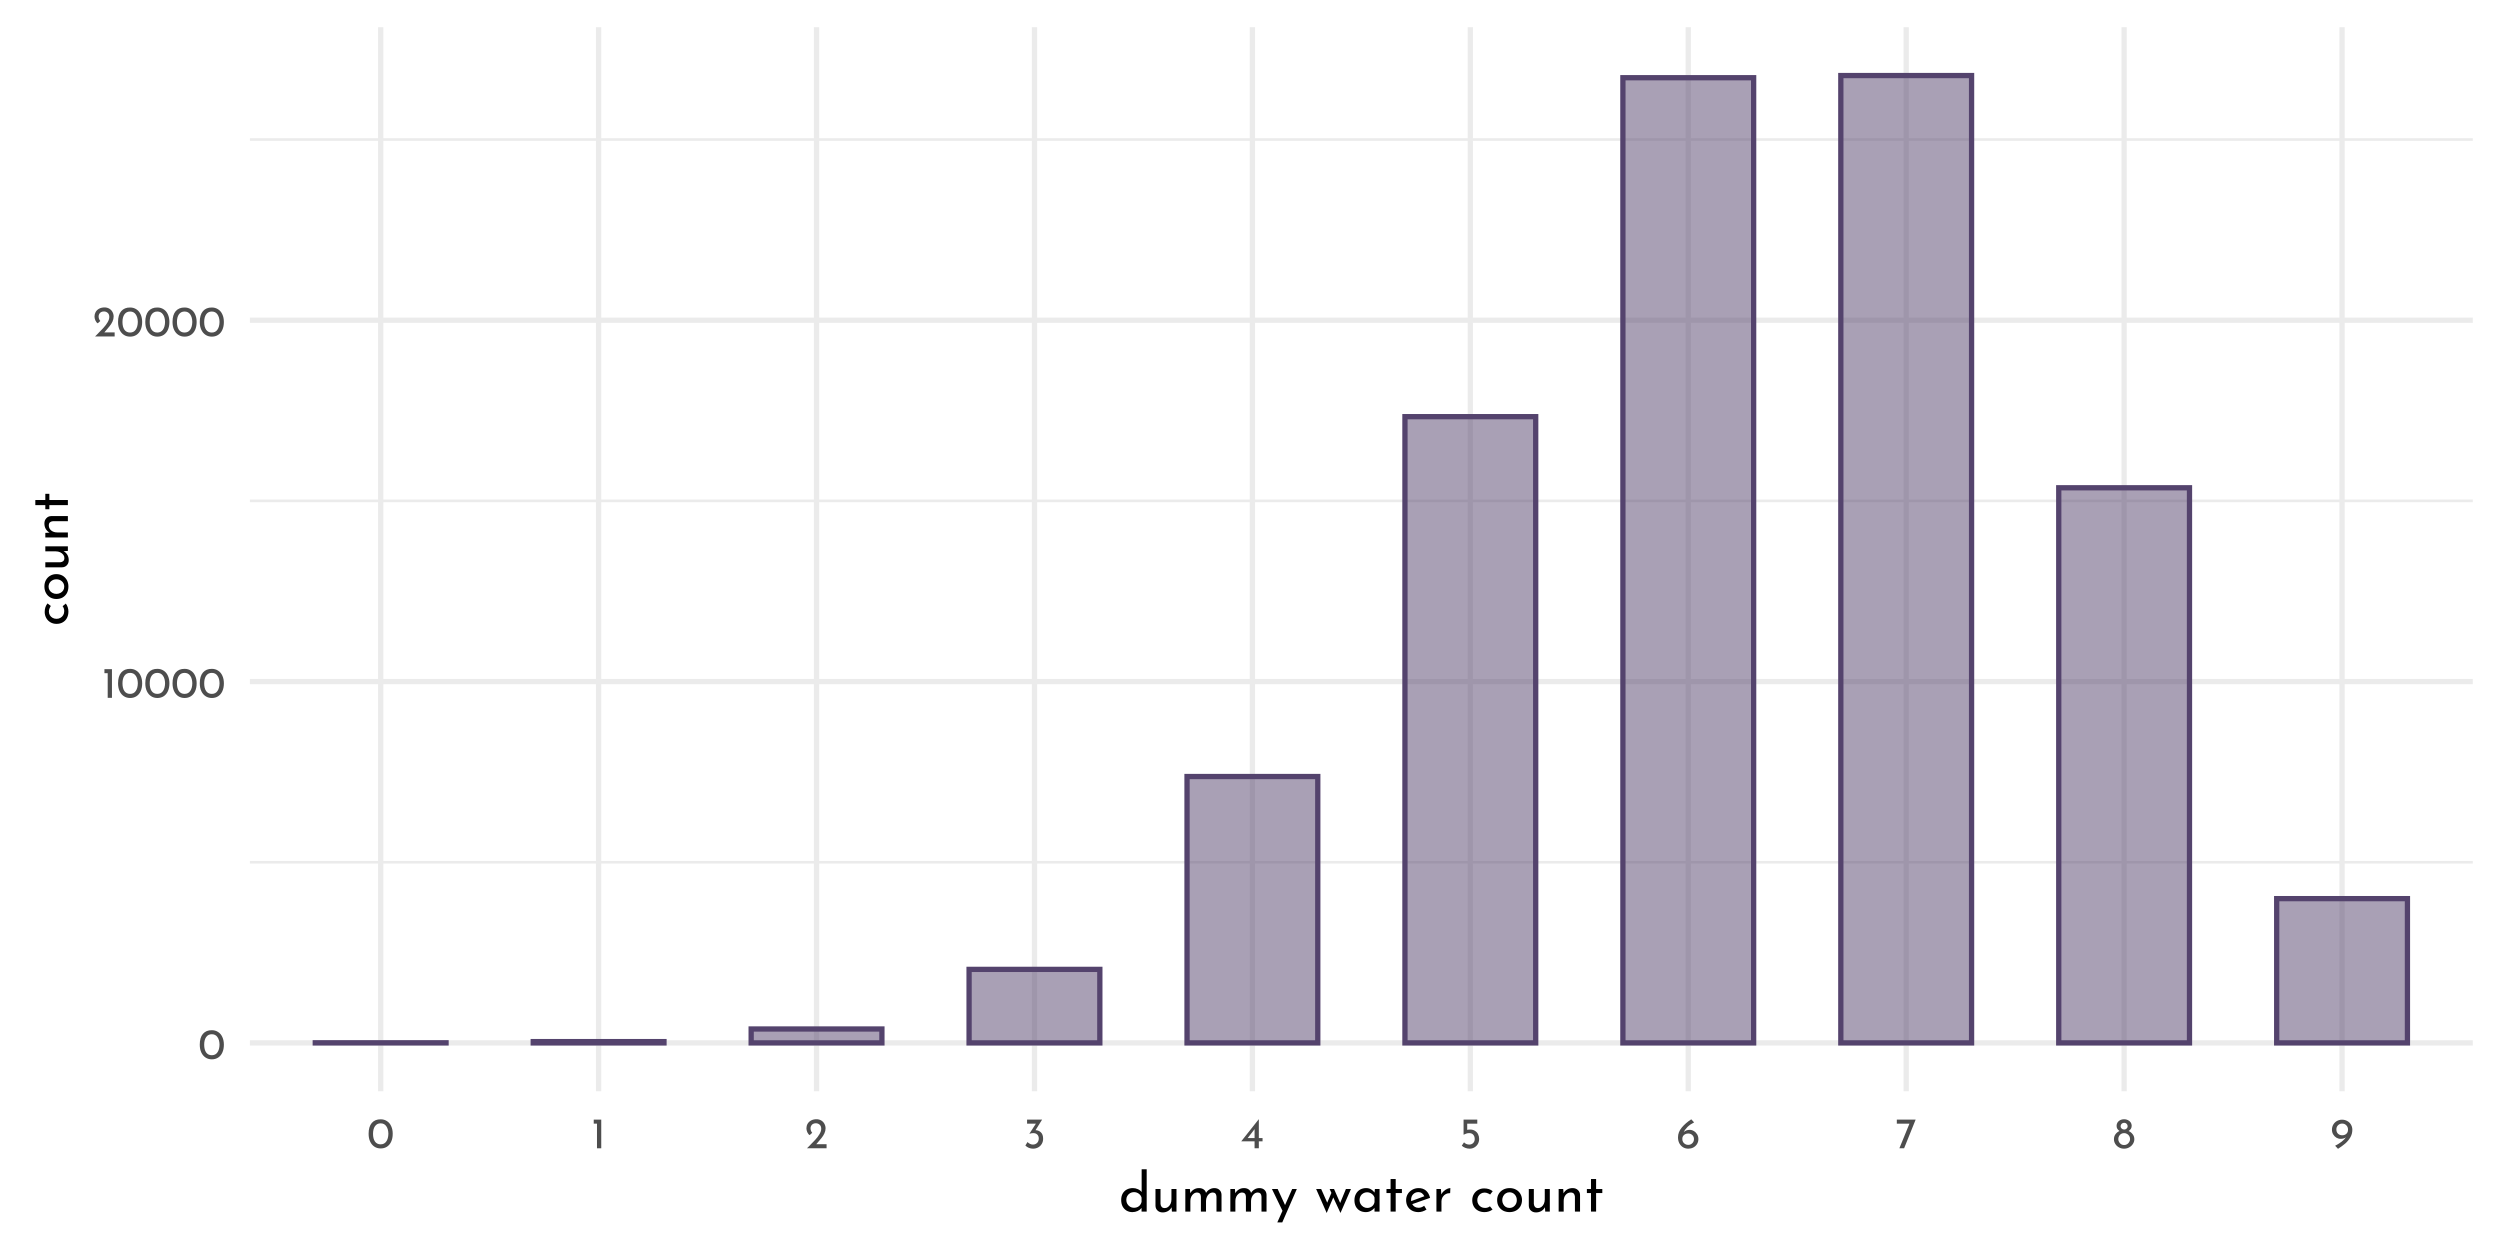
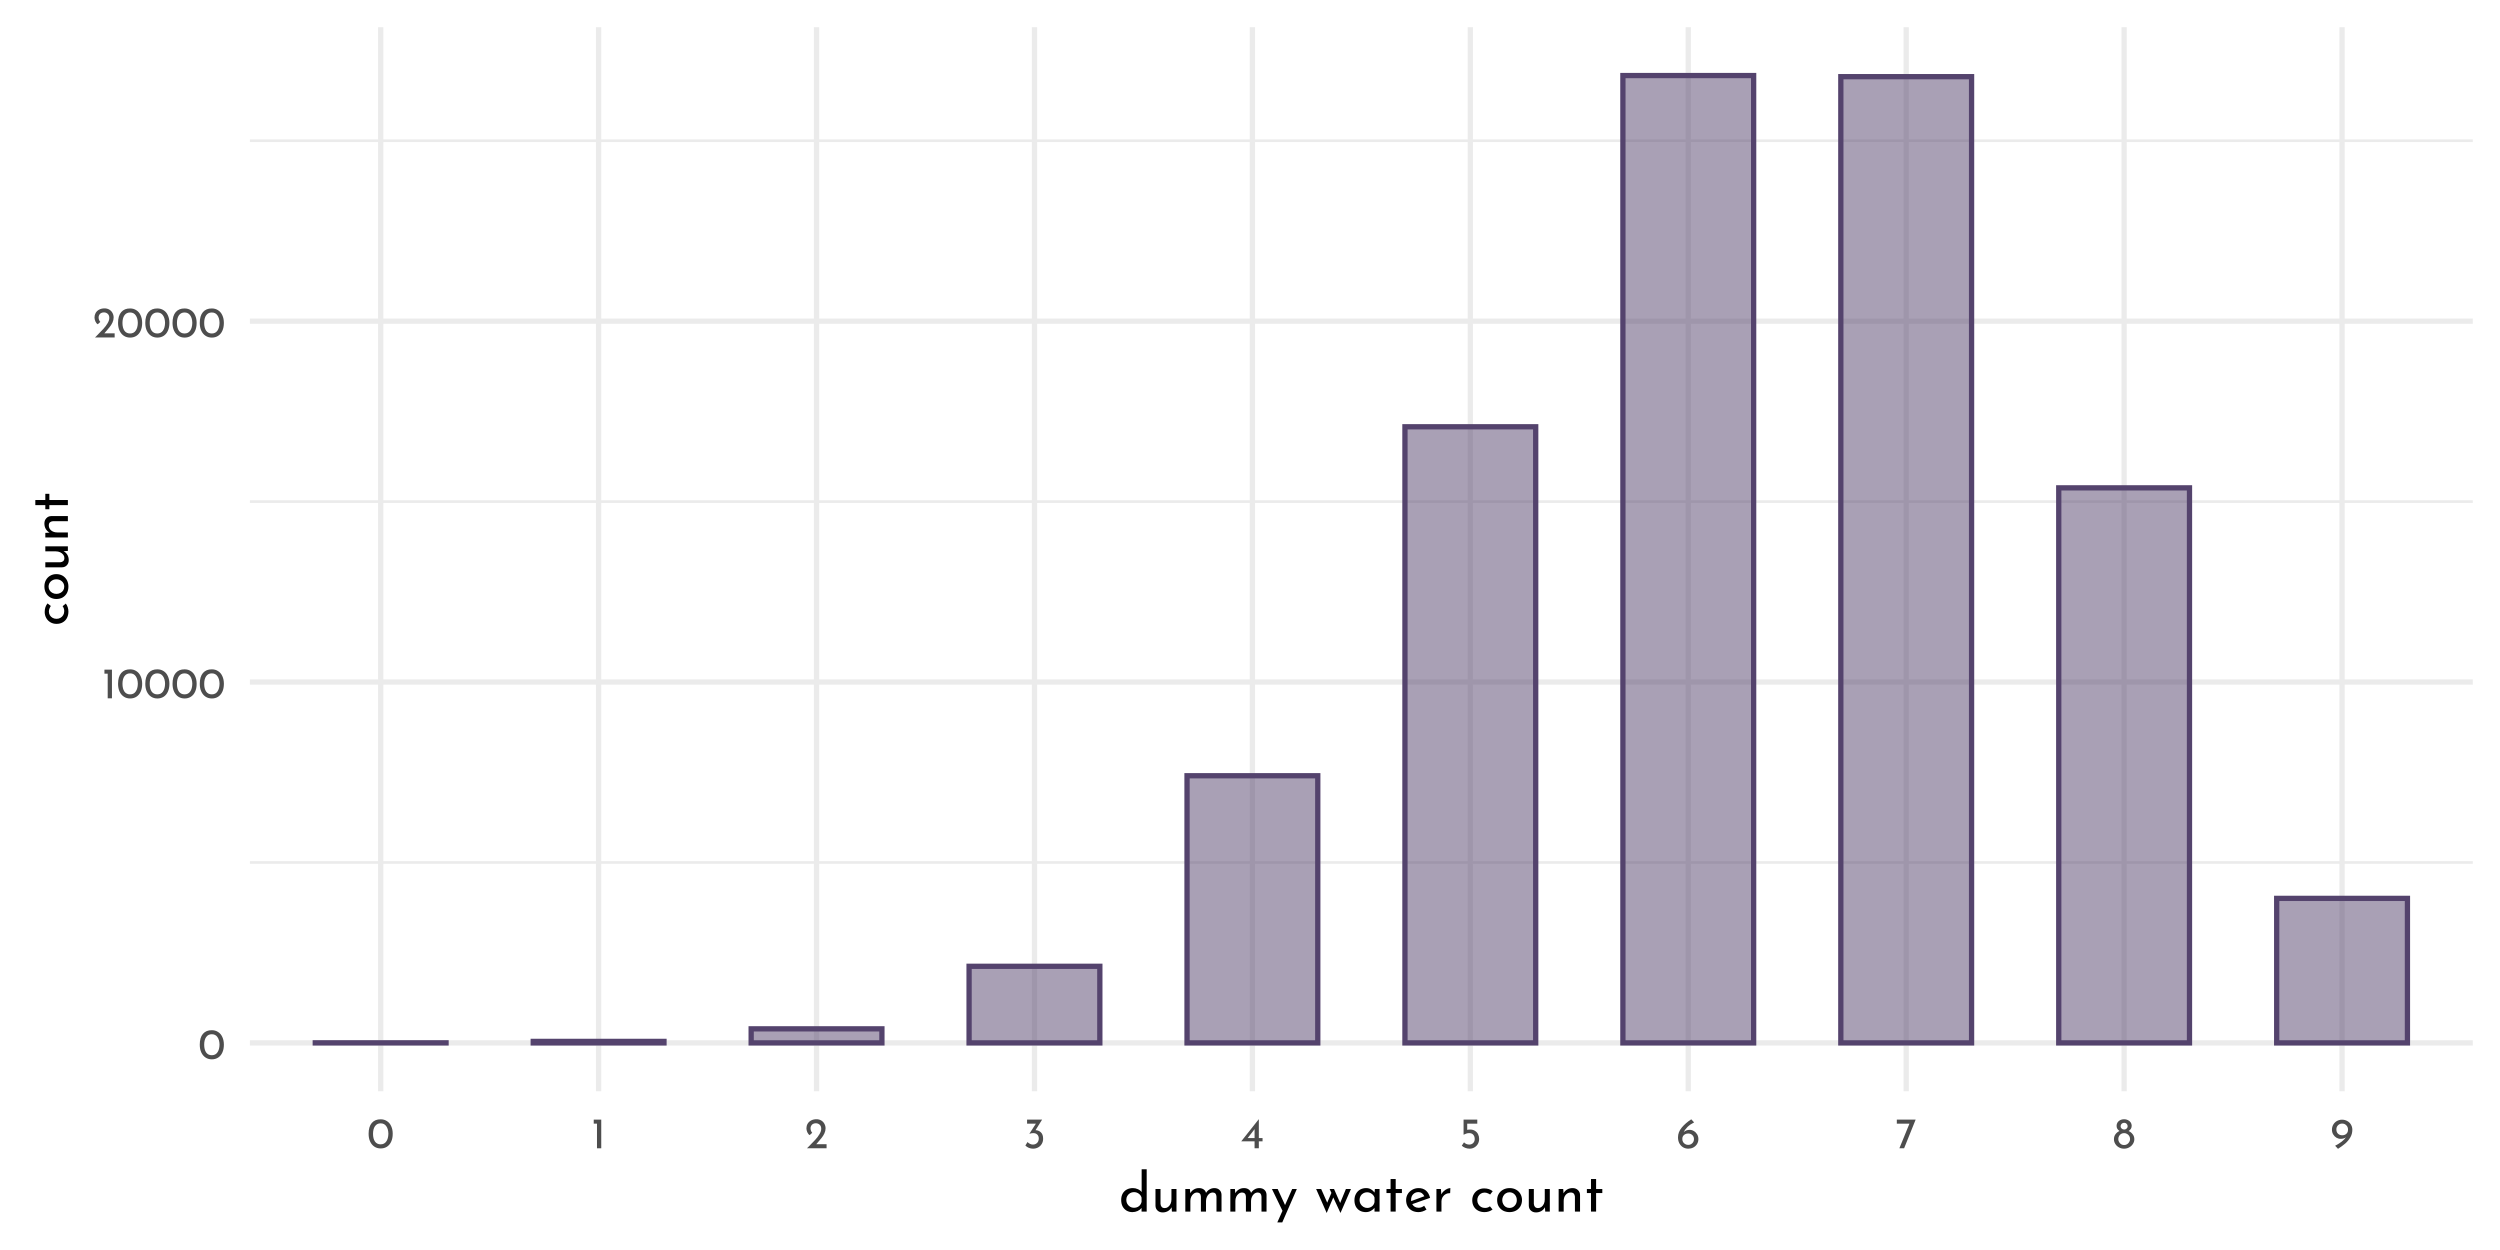
<svg xmlns="http://www.w3.org/2000/svg" xmlns:xlink="http://www.w3.org/1999/xlink" width="504pt" height="252pt" viewBox="0 0 504 252" version="1.1">
  <defs>
    <g>
      <symbol overflow="visible" id="glyph0-0">
        <path style="stroke:none;" d="" />
      </symbol>
      <symbol overflow="visible" id="glyph0-1">
        <path style="stroke:none;" d="M 2.75 0.031 C 2.27 0.031 1.848 -0.086 1.484 -0.328 C 1.117 -0.566 0.832 -0.906 0.625 -1.344 C 0.414 -1.789 0.312 -2.316 0.312 -2.922 C 0.312 -3.879 0.523 -4.609 0.953 -5.109 C 1.391 -5.609 1.988 -5.852 2.75 -5.844 C 3.219 -5.844 3.633 -5.723 4 -5.484 C 4.375 -5.254 4.66 -4.914 4.859 -4.469 C 5.066 -4.031 5.172 -3.516 5.172 -2.922 C 5.172 -2.305 5.066 -1.773 4.859 -1.328 C 4.66 -0.891 4.375 -0.551 4 -0.312 C 3.633 -0.082 3.219 0.031 2.75 0.031 Z M 2.734 -0.797 C 3.234 -0.797 3.613 -0.988 3.875 -1.375 C 4.145 -1.758 4.285 -2.281 4.297 -2.938 C 4.285 -3.57 4.145 -4.078 3.875 -4.453 C 3.613 -4.836 3.234 -5.031 2.734 -5.031 C 2.242 -5.031 1.863 -4.836 1.594 -4.453 C 1.332 -4.078 1.203 -3.566 1.203 -2.922 C 1.203 -2.266 1.332 -1.742 1.594 -1.359 C 1.863 -0.984 2.242 -0.797 2.734 -0.797 Z M 2.734 -0.797 " />
      </symbol>
      <symbol overflow="visible" id="glyph0-2">
        <path style="stroke:none;" d="M 1.984 -5.781 L 1.984 0 L 1.125 0 L 1.125 -4.969 L 0.469 -4.969 L 0.469 -5.781 Z M 1.984 -5.781 " />
      </symbol>
      <symbol overflow="visible" id="glyph0-3">
        <path style="stroke:none;" d="M 4.422 -0.828 L 4.422 0 L 0.469 0 L 0.766 -0.297 C 1.359 -0.891 1.82 -1.367 2.156 -1.734 C 2.5 -2.109 2.781 -2.484 3 -2.859 C 3.227 -3.242 3.344 -3.602 3.344 -3.938 C 3.344 -4.301 3.234 -4.578 3.016 -4.766 C 2.805 -4.953 2.551 -5.047 2.25 -5.047 C 2.008 -5.047 1.805 -4.992 1.641 -4.891 C 1.484 -4.785 1.367 -4.656 1.297 -4.5 C 1.223 -4.352 1.188 -4.207 1.188 -4.062 C 1.188 -3.688 1.301 -3.375 1.531 -3.125 L 1.016 -2.656 C 0.816 -2.77 0.656 -2.969 0.531 -3.25 C 0.414 -3.531 0.359 -3.789 0.359 -4.031 C 0.359 -4.352 0.438 -4.656 0.594 -4.938 C 0.758 -5.219 0.992 -5.441 1.297 -5.609 C 1.609 -5.773 1.973 -5.859 2.391 -5.859 C 2.742 -5.859 3.062 -5.773 3.344 -5.609 C 3.625 -5.441 3.836 -5.219 3.984 -4.938 C 4.141 -4.656 4.219 -4.348 4.219 -4.016 C 4.219 -3.68 4.141 -3.344 3.984 -3 C 3.828 -2.664 3.629 -2.352 3.391 -2.062 C 3.16 -1.77 2.852 -1.406 2.469 -0.969 L 2.344 -0.828 Z M 4.422 -0.828 " />
      </symbol>
      <symbol overflow="visible" id="glyph0-4">
        <path style="stroke:none;" d="M 2.516 -3.656 C 2.961 -3.633 3.328 -3.484 3.609 -3.203 C 3.898 -2.922 4.047 -2.492 4.047 -1.922 C 4.047 -1.523 3.953 -1.176 3.766 -0.875 C 3.586 -0.57 3.344 -0.336 3.031 -0.172 C 2.719 -0.004 2.375 0.078 2 0.078 C 1.719 0.078 1.438 0.02 1.156 -0.094 C 0.875 -0.219 0.645 -0.375 0.469 -0.562 L 0.906 -1.266 C 1.02 -1.129 1.176 -1.008 1.375 -0.906 C 1.57 -0.801 1.773 -0.75 1.984 -0.75 C 2.316 -0.75 2.598 -0.859 2.828 -1.078 C 3.055 -1.305 3.172 -1.609 3.172 -1.984 C 3.172 -2.305 3.07 -2.566 2.875 -2.766 C 2.676 -2.961 2.406 -3.062 2.062 -3.062 C 1.812 -3.062 1.562 -3.016 1.312 -2.922 L 1.297 -2.969 L 2.594 -4.969 L 0.812 -4.969 L 0.812 -5.781 L 3.844 -5.781 Z M 2.516 -3.656 " />
      </symbol>
      <symbol overflow="visible" id="glyph0-5">
        <path style="stroke:none;" d="M 4.406 -2.062 L 4.406 -1.406 L 3.656 -1.406 L 3.656 0 L 2.797 0 L 2.797 -1.406 L 0.109 -1.406 L 3.641 -5.859 L 3.656 -5.859 L 3.656 -2.062 Z M 2.797 -2.062 L 2.797 -3.859 L 1.406 -2.062 Z M 2.797 -2.062 " />
      </symbol>
      <symbol overflow="visible" id="glyph0-6">
        <path style="stroke:none;" d="M 2.266 -3.781 C 2.641 -3.781 2.961 -3.691 3.234 -3.516 C 3.516 -3.348 3.723 -3.125 3.859 -2.844 C 4.004 -2.562 4.078 -2.242 4.078 -1.891 C 4.078 -1.523 3.992 -1.191 3.828 -0.891 C 3.66 -0.598 3.43 -0.363 3.141 -0.188 C 2.848 -0.008 2.52 0.078 2.156 0.078 C 1.852 0.078 1.555 0.02 1.266 -0.094 C 0.984 -0.207 0.754 -0.352 0.578 -0.531 L 1.031 -1.203 C 1.145 -1.066 1.297 -0.957 1.484 -0.875 C 1.68 -0.789 1.879 -0.75 2.078 -0.75 C 2.398 -0.75 2.664 -0.852 2.875 -1.062 C 3.082 -1.27 3.188 -1.535 3.188 -1.859 C 3.188 -2.223 3.086 -2.516 2.891 -2.734 C 2.703 -2.953 2.426 -3.062 2.062 -3.062 C 1.863 -3.062 1.676 -3.031 1.5 -2.969 C 1.32 -2.914 1.133 -2.836 0.938 -2.734 L 0.938 -5.781 L 3.703 -5.781 L 3.703 -4.969 L 1.672 -4.969 L 1.672 -3.719 C 1.859 -3.758 2.055 -3.781 2.266 -3.781 Z M 2.266 -3.781 " />
      </symbol>
      <symbol overflow="visible" id="glyph0-7">
        <path style="stroke:none;" d="M 2.688 -3.719 C 2.988 -3.719 3.27 -3.633 3.531 -3.469 C 3.801 -3.312 4.02 -3.094 4.188 -2.812 C 4.352 -2.531 4.438 -2.211 4.438 -1.859 C 4.438 -1.484 4.344 -1.145 4.156 -0.844 C 3.969 -0.551 3.719 -0.32 3.406 -0.156 C 3.094 0 2.758 0.078 2.406 0.078 C 2.02 0.078 1.664 -0.016 1.344 -0.203 C 1.031 -0.398 0.781 -0.672 0.594 -1.016 C 0.414 -1.359 0.328 -1.758 0.328 -2.219 C 0.328 -2.914 0.578 -3.566 1.078 -4.172 C 1.578 -4.773 2.219 -5.332 3 -5.844 L 3.578 -5.219 C 3.047 -4.957 2.602 -4.656 2.25 -4.312 C 1.906 -3.969 1.648 -3.613 1.484 -3.25 C 1.785 -3.562 2.188 -3.719 2.688 -3.719 Z M 2.375 -0.688 C 2.707 -0.688 2.984 -0.797 3.203 -1.016 C 3.43 -1.234 3.547 -1.516 3.547 -1.859 C 3.547 -2.191 3.43 -2.461 3.203 -2.672 C 2.984 -2.879 2.707 -2.984 2.375 -2.984 C 2.164 -2.984 1.969 -2.938 1.781 -2.844 C 1.602 -2.758 1.461 -2.641 1.359 -2.484 C 1.254 -2.328 1.203 -2.16 1.203 -1.984 L 1.203 -1.828 C 1.203 -1.617 1.254 -1.426 1.359 -1.25 C 1.461 -1.082 1.602 -0.945 1.781 -0.844 C 1.969 -0.738 2.164 -0.688 2.375 -0.688 Z M 2.375 -0.688 " />
      </symbol>
      <symbol overflow="visible" id="glyph0-8">
        <path style="stroke:none;" d="M 4.062 -5.781 L 1.734 0 L 0.781 0 L 2.812 -4.969 L 0.266 -4.969 L 0.266 -5.781 Z M 4.062 -5.781 " />
      </symbol>
      <symbol overflow="visible" id="glyph0-9">
        <path style="stroke:none;" d="M 0.25 -1.828 C 0.25 -2.234 0.359 -2.578 0.578 -2.859 C 0.805 -3.148 1.07 -3.359 1.375 -3.484 C 1.188 -3.609 1.039 -3.754 0.938 -3.922 C 0.832 -4.086 0.781 -4.289 0.781 -4.531 C 0.781 -4.781 0.844 -5.004 0.969 -5.203 C 1.102 -5.41 1.285 -5.57 1.516 -5.688 C 1.742 -5.801 2.004 -5.859 2.297 -5.859 C 2.578 -5.859 2.832 -5.801 3.062 -5.688 C 3.301 -5.57 3.488 -5.414 3.625 -5.219 C 3.758 -5.02 3.828 -4.801 3.828 -4.562 C 3.828 -4.312 3.773 -4.102 3.672 -3.938 C 3.566 -3.77 3.41 -3.617 3.203 -3.484 C 3.523 -3.348 3.797 -3.133 4.016 -2.844 C 4.242 -2.562 4.359 -2.223 4.359 -1.828 C 4.359 -1.492 4.266 -1.18 4.078 -0.891 C 3.898 -0.598 3.648 -0.363 3.328 -0.188 C 3.016 -0.008 2.664 0.078 2.281 0.078 C 1.906 0.078 1.562 -0.008 1.25 -0.188 C 0.938 -0.363 0.691 -0.598 0.516 -0.891 C 0.336 -1.18 0.25 -1.492 0.25 -1.828 Z M 1.594 -4.438 C 1.594 -4.25 1.664 -4.094 1.812 -3.969 C 1.957 -3.844 2.125 -3.781 2.312 -3.781 C 2.5 -3.781 2.66 -3.844 2.797 -3.969 C 2.941 -4.094 3.016 -4.25 3.016 -4.438 C 3.016 -4.633 2.945 -4.801 2.812 -4.938 C 2.676 -5.07 2.508 -5.141 2.312 -5.141 C 2.113 -5.141 1.941 -5.07 1.797 -4.938 C 1.66 -4.801 1.594 -4.633 1.594 -4.438 Z M 1.125 -1.859 C 1.125 -1.648 1.176 -1.453 1.281 -1.266 C 1.383 -1.078 1.523 -0.926 1.703 -0.812 C 1.879 -0.707 2.07 -0.656 2.281 -0.656 C 2.5 -0.656 2.703 -0.707 2.891 -0.812 C 3.078 -0.926 3.223 -1.078 3.328 -1.266 C 3.441 -1.453 3.5 -1.648 3.5 -1.859 C 3.5 -2.078 3.445 -2.273 3.344 -2.453 C 3.238 -2.641 3.094 -2.785 2.906 -2.891 C 2.719 -3.004 2.52 -3.062 2.312 -3.062 C 2.094 -3.062 1.891 -3.008 1.703 -2.906 C 1.523 -2.801 1.383 -2.656 1.281 -2.469 C 1.176 -2.281 1.125 -2.078 1.125 -1.859 Z M 1.125 -1.859 " />
      </symbol>
      <symbol overflow="visible" id="glyph0-10">
        <path style="stroke:none;" d="M 2.359 -5.766 C 2.742 -5.766 3.094 -5.676 3.406 -5.5 C 3.727 -5.332 3.977 -5.094 4.156 -4.781 C 4.344 -4.469 4.438 -4.117 4.438 -3.734 C 4.438 -3.16 4.297 -2.641 4.016 -2.172 C 3.742 -1.711 3.41 -1.312 3.016 -0.969 C 2.617 -0.625 2.129 -0.266 1.547 0.109 L 0.969 -0.516 C 1.477 -0.773 1.922 -1.051 2.297 -1.344 C 2.68 -1.645 2.969 -1.941 3.156 -2.234 C 2.883 -2.016 2.523 -1.906 2.078 -1.906 C 1.773 -1.906 1.488 -1.984 1.219 -2.141 C 0.957 -2.305 0.742 -2.523 0.578 -2.797 C 0.41 -3.078 0.328 -3.391 0.328 -3.734 C 0.328 -4.141 0.422 -4.492 0.609 -4.797 C 0.797 -5.109 1.047 -5.348 1.359 -5.516 C 1.672 -5.68 2.004 -5.766 2.359 -5.766 Z M 1.219 -3.797 C 1.219 -3.441 1.328 -3.156 1.547 -2.938 C 1.773 -2.727 2.055 -2.625 2.391 -2.625 C 2.734 -2.625 3.016 -2.723 3.234 -2.922 C 3.453 -3.129 3.562 -3.383 3.562 -3.688 L 3.562 -3.859 C 3.551 -4.172 3.43 -4.438 3.203 -4.656 C 2.984 -4.875 2.711 -4.984 2.391 -4.984 C 2.055 -4.984 1.773 -4.867 1.547 -4.641 C 1.328 -4.422 1.219 -4.141 1.219 -3.797 Z M 1.219 -3.797 " />
      </symbol>
      <symbol overflow="visible" id="glyph1-0">
        <path style="stroke:none;" d="" />
      </symbol>
      <symbol overflow="visible" id="glyph1-1">
        <path style="stroke:none;" d="M 5.641 -8.531 L 5.641 0 L 4.609 0 L 4.609 -0.719 C 4.391 -0.457 4.117 -0.254 3.797 -0.109 C 3.484 0.035 3.133 0.109 2.75 0.109 C 2.32 0.109 1.938 0.008 1.594 -0.188 C 1.25 -0.395 0.977 -0.68 0.781 -1.047 C 0.594 -1.422 0.5 -1.852 0.5 -2.344 C 0.5 -2.832 0.598 -3.258 0.797 -3.625 C 1.004 -3.988 1.285 -4.266 1.641 -4.453 C 2.004 -4.641 2.414 -4.734 2.875 -4.734 C 3.219 -4.734 3.547 -4.66 3.859 -4.516 C 4.18 -4.379 4.438 -4.188 4.625 -3.938 L 4.625 -8.531 Z M 3.062 -0.766 C 3.457 -0.766 3.789 -0.867 4.062 -1.078 C 4.344 -1.297 4.523 -1.586 4.609 -1.953 L 4.609 -2.812 C 4.523 -3.133 4.336 -3.398 4.047 -3.609 C 3.766 -3.816 3.438 -3.922 3.062 -3.922 C 2.789 -3.922 2.535 -3.852 2.297 -3.719 C 2.066 -3.582 1.879 -3.395 1.734 -3.156 C 1.598 -2.926 1.531 -2.66 1.531 -2.359 C 1.531 -2.055 1.598 -1.785 1.734 -1.547 C 1.879 -1.305 2.066 -1.113 2.297 -0.969 C 2.535 -0.832 2.789 -0.766 3.062 -0.766 Z M 3.062 -0.766 " />
      </symbol>
      <symbol overflow="visible" id="glyph1-2">
        <path style="stroke:none;" d="M 5.125 -4.547 L 5.125 0 L 4.203 0 L 4.141 -0.875 C 3.984 -0.562 3.742 -0.305 3.422 -0.109 C 3.098 0.078 2.738 0.172 2.344 0.172 C 1.926 0.172 1.582 0.047 1.312 -0.203 C 1.039 -0.453 0.898 -0.781 0.891 -1.188 L 0.891 -4.547 L 1.906 -4.547 L 1.906 -1.547 C 1.926 -1.297 2.004 -1.094 2.141 -0.938 C 2.273 -0.789 2.477 -0.711 2.75 -0.703 C 3 -0.703 3.223 -0.773 3.422 -0.922 C 3.629 -1.078 3.797 -1.285 3.922 -1.547 C 4.047 -1.816 4.109 -2.113 4.109 -2.438 L 4.109 -4.547 Z M 5.125 -4.547 " />
      </symbol>
      <symbol overflow="visible" id="glyph1-3">
        <path style="stroke:none;" d="M 6.734 -4.734 C 7.172 -4.734 7.52 -4.609 7.781 -4.359 C 8.039 -4.117 8.176 -3.789 8.188 -3.375 L 8.188 0 L 7.172 0 L 7.172 -3 C 7.148 -3.539 6.91 -3.82 6.453 -3.844 C 6.18 -3.844 5.941 -3.766 5.734 -3.609 C 5.523 -3.453 5.363 -3.242 5.25 -2.984 C 5.133 -2.734 5.07 -2.461 5.062 -2.172 L 5.062 0 L 4.031 0 L 4.031 -3 C 4.008 -3.539 3.758 -3.82 3.281 -3.844 C 3.02 -3.844 2.785 -3.766 2.578 -3.609 C 2.367 -3.453 2.203 -3.242 2.078 -2.984 C 1.961 -2.723 1.906 -2.445 1.906 -2.156 L 1.906 0 L 0.891 0 L 0.891 -4.547 L 1.812 -4.547 L 1.891 -3.703 C 2.066 -4.023 2.305 -4.273 2.609 -4.453 C 2.91 -4.641 3.258 -4.734 3.656 -4.734 C 4.02 -4.734 4.328 -4.645 4.578 -4.469 C 4.828 -4.301 4.988 -4.066 5.062 -3.766 C 5.25 -4.066 5.488 -4.301 5.781 -4.469 C 6.07 -4.645 6.391 -4.734 6.734 -4.734 Z M 6.734 -4.734 " />
      </symbol>
      <symbol overflow="visible" id="glyph1-4">
        <path style="stroke:none;" d="M 5.219 -4.547 L 2.281 2.188 L 1.281 2.188 L 2.328 -0.156 L 0.203 -4.547 L 1.359 -4.547 L 2.844 -1.312 L 4.281 -4.547 Z M 5.219 -4.547 " />
      </symbol>
      <symbol overflow="visible" id="glyph1-5">
        <path style="stroke:none;" d="" />
      </symbol>
      <symbol overflow="visible" id="glyph1-6">
        <path style="stroke:none;" d="M 7.219 -4.547 L 5.109 0.281 L 3.656 -2.844 L 2.328 0.281 L 0.203 -4.547 L 1.219 -4.547 L 2.438 -1.797 L 3.281 -3.766 L 2.922 -4.547 L 3.812 -4.547 L 5.047 -1.734 L 6.203 -4.547 Z M 7.219 -4.547 " />
      </symbol>
      <symbol overflow="visible" id="glyph1-7">
        <path style="stroke:none;" d="M 5.562 -4.547 L 5.562 0 L 4.547 0 L 4.547 -0.75 C 4.379 -0.531 4.141 -0.332 3.828 -0.156 C 3.523 0.02 3.18 0.109 2.797 0.109 C 2.359 0.109 1.961 0.016 1.609 -0.172 C 1.266 -0.359 0.992 -0.629 0.797 -0.984 C 0.598 -1.348 0.5 -1.781 0.5 -2.281 C 0.5 -2.781 0.602 -3.211 0.812 -3.578 C 1.02 -3.953 1.301 -4.238 1.656 -4.438 C 2.008 -4.633 2.406 -4.734 2.844 -4.734 C 3.227 -4.734 3.562 -4.648 3.844 -4.484 C 4.133 -4.316 4.367 -4.098 4.547 -3.828 L 4.625 -4.547 Z M 3.062 -0.734 C 3.438 -0.734 3.758 -0.836 4.031 -1.047 C 4.301 -1.254 4.473 -1.539 4.547 -1.906 L 4.547 -2.812 C 4.453 -3.125 4.266 -3.379 3.984 -3.578 C 3.711 -3.785 3.395 -3.891 3.031 -3.891 C 2.758 -3.891 2.508 -3.82 2.281 -3.688 C 2.051 -3.562 1.867 -3.379 1.734 -3.141 C 1.598 -2.898 1.531 -2.629 1.531 -2.328 C 1.531 -2.035 1.598 -1.77 1.734 -1.531 C 1.879 -1.289 2.066 -1.098 2.297 -0.953 C 2.535 -0.805 2.789 -0.734 3.062 -0.734 Z M 3.062 -0.734 " />
      </symbol>
      <symbol overflow="visible" id="glyph1-8">
        <path style="stroke:none;" d="M 2.359 -6.562 L 2.359 -4.547 L 3.609 -4.547 L 3.609 -3.734 L 2.359 -3.734 L 2.359 0 L 1.328 0 L 1.328 -3.734 L 0.5 -3.734 L 0.5 -4.547 L 1.328 -4.547 L 1.328 -6.562 Z M 2.359 -6.562 " />
      </symbol>
      <symbol overflow="visible" id="glyph1-9">
        <path style="stroke:none;" d="M 3.031 -0.766 C 3.406 -0.766 3.773 -0.898 4.141 -1.172 L 4.609 -0.406 C 4.367 -0.25 4.109 -0.125 3.828 -0.031 C 3.547 0.062 3.27 0.109 3 0.109 C 2.5 0.109 2.055 0.004 1.672 -0.203 C 1.297 -0.41 1.004 -0.695 0.797 -1.062 C 0.598 -1.426 0.5 -1.844 0.5 -2.312 C 0.5 -2.758 0.609 -3.164 0.828 -3.531 C 1.055 -3.906 1.363 -4.195 1.75 -4.406 C 2.133 -4.625 2.562 -4.734 3.031 -4.734 C 3.625 -4.734 4.117 -4.562 4.516 -4.219 C 4.91 -3.875 5.18 -3.391 5.328 -2.766 L 1.734 -1.5 C 1.859 -1.27 2.031 -1.086 2.25 -0.953 C 2.477 -0.828 2.738 -0.766 3.031 -0.766 Z M 2.953 -3.922 C 2.535 -3.922 2.188 -3.773 1.906 -3.484 C 1.633 -3.191 1.5 -2.816 1.5 -2.359 C 1.5 -2.254 1.504 -2.172 1.516 -2.109 L 4.172 -3.094 C 4.055 -3.344 3.898 -3.539 3.703 -3.688 C 3.504 -3.844 3.254 -3.922 2.953 -3.922 Z M 2.953 -3.922 " />
      </symbol>
      <symbol overflow="visible" id="glyph1-10">
        <path style="stroke:none;" d="M 1.875 -3.469 C 2 -3.719 2.164 -3.938 2.375 -4.125 C 2.594 -4.32 2.82 -4.473 3.062 -4.578 C 3.312 -4.68 3.523 -4.734 3.703 -4.734 L 3.656 -3.719 C 3.332 -3.727 3.035 -3.66 2.766 -3.516 C 2.492 -3.367 2.281 -3.164 2.125 -2.906 C 1.977 -2.645 1.906 -2.367 1.906 -2.078 L 1.906 0 L 0.891 0 L 0.891 -4.547 L 1.797 -4.547 Z M 1.875 -3.469 " />
      </symbol>
      <symbol overflow="visible" id="glyph1-11">
        <path style="stroke:none;" d="M 4.594 -0.422 C 4.383 -0.254 4.141 -0.125 3.859 -0.031 C 3.578 0.062 3.285 0.109 2.984 0.109 C 2.492 0.109 2.062 0.008 1.688 -0.188 C 1.312 -0.383 1.02 -0.664 0.812 -1.031 C 0.602 -1.395 0.5 -1.812 0.5 -2.281 C 0.5 -2.75 0.609 -3.164 0.828 -3.531 C 1.047 -3.895 1.336 -4.176 1.703 -4.375 C 2.066 -4.57 2.461 -4.672 2.891 -4.672 C 3.586 -4.672 4.164 -4.484 4.625 -4.109 L 4.109 -3.438 C 3.961 -3.539 3.789 -3.629 3.594 -3.703 C 3.406 -3.785 3.203 -3.828 2.984 -3.828 C 2.711 -3.828 2.461 -3.758 2.234 -3.625 C 2.016 -3.488 1.836 -3.301 1.703 -3.062 C 1.578 -2.832 1.516 -2.57 1.516 -2.281 C 1.516 -2 1.582 -1.738 1.719 -1.5 C 1.852 -1.27 2.035 -1.082 2.266 -0.938 C 2.504 -0.801 2.773 -0.734 3.078 -0.734 C 3.453 -0.734 3.781 -0.844 4.062 -1.062 Z M 4.594 -0.422 " />
      </symbol>
      <symbol overflow="visible" id="glyph1-12">
        <path style="stroke:none;" d="M 0.5 -2.328 C 0.5 -2.766 0.602 -3.172 0.812 -3.547 C 1.031 -3.922 1.332 -4.211 1.719 -4.422 C 2.102 -4.629 2.539 -4.734 3.031 -4.734 C 3.508 -4.734 3.938 -4.629 4.312 -4.422 C 4.695 -4.211 4.992 -3.922 5.203 -3.547 C 5.41 -3.18 5.516 -2.773 5.516 -2.328 C 5.516 -1.867 5.41 -1.453 5.203 -1.078 C 4.992 -0.711 4.695 -0.422 4.312 -0.203 C 3.926 0.004 3.488 0.109 3 0.109 C 2.52 0.109 2.086 0.008 1.703 -0.188 C 1.328 -0.395 1.031 -0.68 0.812 -1.047 C 0.602 -1.41 0.5 -1.836 0.5 -2.328 Z M 1.531 -2.312 C 1.531 -2.02 1.594 -1.754 1.719 -1.516 C 1.844 -1.273 2.016 -1.082 2.234 -0.938 C 2.461 -0.801 2.711 -0.734 2.984 -0.734 C 3.41 -0.734 3.766 -0.883 4.047 -1.188 C 4.328 -1.488 4.469 -1.863 4.469 -2.312 C 4.469 -2.758 4.328 -3.133 4.047 -3.438 C 3.766 -3.738 3.41 -3.891 2.984 -3.891 C 2.711 -3.891 2.461 -3.816 2.234 -3.672 C 2.016 -3.535 1.844 -3.344 1.719 -3.094 C 1.594 -2.852 1.531 -2.594 1.531 -2.312 Z M 1.531 -2.312 " />
      </symbol>
      <symbol overflow="visible" id="glyph1-13">
        <path style="stroke:none;" d="M 3.719 -4.734 C 4.145 -4.734 4.492 -4.602 4.766 -4.344 C 5.047 -4.094 5.191 -3.766 5.203 -3.359 L 5.203 0 L 4.172 0 L 4.172 -3.016 C 4.148 -3.273 4.07 -3.477 3.938 -3.625 C 3.801 -3.77 3.594 -3.844 3.312 -3.844 C 2.906 -3.844 2.566 -3.68 2.297 -3.359 C 2.035 -3.035 1.906 -2.629 1.906 -2.141 L 1.906 0 L 0.891 0 L 0.891 -4.547 L 1.812 -4.547 L 1.875 -3.672 C 2.039 -4.004 2.285 -4.266 2.609 -4.453 C 2.93 -4.641 3.301 -4.734 3.719 -4.734 Z M 3.719 -4.734 " />
      </symbol>
      <symbol overflow="visible" id="glyph2-0">
        <path style="stroke:none;" d="" />
      </symbol>
      <symbol overflow="visible" id="glyph2-1">
        <path style="stroke:none;" d="M -0.422 -4.594 C -0.254 -4.383 -0.125 -4.141 -0.031 -3.859 C 0.062 -3.578 0.109 -3.285 0.109 -2.984 C 0.109 -2.492 0.008 -2.062 -0.188 -1.688 C -0.383 -1.312 -0.664 -1.02 -1.031 -0.812 C -1.395 -0.602 -1.812 -0.5 -2.281 -0.5 C -2.75 -0.5 -3.164 -0.609 -3.531 -0.828 C -3.895 -1.047 -4.176 -1.336 -4.375 -1.703 C -4.57 -2.066 -4.672 -2.461 -4.672 -2.891 C -4.672 -3.586 -4.484 -4.164 -4.109 -4.625 L -3.438 -4.109 C -3.539 -3.961 -3.629 -3.789 -3.703 -3.594 C -3.785 -3.406 -3.828 -3.203 -3.828 -2.984 C -3.828 -2.711 -3.758 -2.461 -3.625 -2.234 C -3.488 -2.016 -3.301 -1.836 -3.062 -1.703 C -2.832 -1.578 -2.57 -1.516 -2.281 -1.516 C -2 -1.516 -1.738 -1.582 -1.5 -1.719 C -1.27 -1.852 -1.082 -2.035 -0.938 -2.266 C -0.801 -2.504 -0.734 -2.773 -0.734 -3.078 C -0.734 -3.453 -0.844 -3.781 -1.062 -4.062 Z M -0.422 -4.594 " />
      </symbol>
      <symbol overflow="visible" id="glyph2-2">
        <path style="stroke:none;" d="M -2.328 -0.5 C -2.766 -0.5 -3.172 -0.602 -3.547 -0.812 C -3.922 -1.031 -4.211 -1.332 -4.422 -1.719 C -4.629 -2.102 -4.734 -2.539 -4.734 -3.031 C -4.734 -3.508 -4.629 -3.938 -4.422 -4.312 C -4.211 -4.695 -3.922 -4.992 -3.547 -5.203 C -3.18 -5.41 -2.773 -5.516 -2.328 -5.516 C -1.867 -5.516 -1.453 -5.41 -1.078 -5.203 C -0.711 -4.992 -0.422 -4.695 -0.203 -4.312 C 0.004 -3.926 0.109 -3.488 0.109 -3 C 0.109 -2.52 0.008 -2.086 -0.188 -1.703 C -0.395 -1.328 -0.68 -1.031 -1.047 -0.812 C -1.41 -0.602 -1.836 -0.5 -2.328 -0.5 Z M -2.312 -1.531 C -2.02 -1.531 -1.754 -1.594 -1.516 -1.719 C -1.273 -1.844 -1.082 -2.016 -0.938 -2.234 C -0.801 -2.461 -0.734 -2.711 -0.734 -2.984 C -0.734 -3.41 -0.883 -3.766 -1.188 -4.047 C -1.488 -4.328 -1.863 -4.469 -2.312 -4.469 C -2.758 -4.469 -3.133 -4.328 -3.438 -4.047 C -3.738 -3.766 -3.891 -3.41 -3.891 -2.984 C -3.891 -2.711 -3.816 -2.461 -3.672 -2.234 C -3.535 -2.016 -3.344 -1.844 -3.094 -1.719 C -2.852 -1.594 -2.594 -1.531 -2.312 -1.531 Z M -2.312 -1.531 " />
      </symbol>
      <symbol overflow="visible" id="glyph2-3">
        <path style="stroke:none;" d="M -4.547 -5.125 L 0 -5.125 L 0 -4.203 L -0.875 -4.141 C -0.562 -3.984 -0.305 -3.742 -0.109 -3.422 C 0.078 -3.098 0.172 -2.738 0.172 -2.344 C 0.172 -1.926 0.047 -1.582 -0.203 -1.312 C -0.453 -1.039 -0.781 -0.898 -1.188 -0.891 L -4.547 -0.891 L -4.547 -1.906 L -1.547 -1.906 C -1.297 -1.926 -1.094 -2.004 -0.938 -2.141 C -0.789 -2.273 -0.711 -2.477 -0.703 -2.75 C -0.703 -3 -0.773 -3.223 -0.922 -3.422 C -1.078 -3.629 -1.285 -3.797 -1.547 -3.922 C -1.816 -4.047 -2.113 -4.109 -2.438 -4.109 L -4.547 -4.109 Z M -4.547 -5.125 " />
      </symbol>
      <symbol overflow="visible" id="glyph2-4">
        <path style="stroke:none;" d="M -4.734 -3.719 C -4.734 -4.145 -4.602 -4.492 -4.344 -4.766 C -4.094 -5.047 -3.766 -5.191 -3.359 -5.203 L 0 -5.203 L 0 -4.172 L -3.016 -4.172 C -3.273 -4.148 -3.477 -4.07 -3.625 -3.938 C -3.77 -3.801 -3.844 -3.594 -3.844 -3.312 C -3.844 -2.906 -3.68 -2.566 -3.359 -2.297 C -3.035 -2.035 -2.629 -1.906 -2.141 -1.906 L 0 -1.906 L 0 -0.891 L -4.547 -0.891 L -4.547 -1.812 L -3.672 -1.875 C -4.004 -2.039 -4.266 -2.285 -4.453 -2.609 C -4.641 -2.93 -4.734 -3.301 -4.734 -3.719 Z M -4.734 -3.719 " />
      </symbol>
      <symbol overflow="visible" id="glyph2-5">
        <path style="stroke:none;" d="M -6.562 -2.359 L -4.547 -2.359 L -4.547 -3.609 L -3.734 -3.609 L -3.734 -2.359 L 0 -2.359 L 0 -1.328 L -3.734 -1.328 L -3.734 -0.5 L -4.547 -0.5 L -4.547 -1.328 L -6.562 -1.328 Z M -6.562 -2.359 " />
      </symbol>
    </g>
    <clipPath id="clip1">
      <path d="M 50.383 173 L 498.52 173 L 498.52 175 L 50.383 175 Z M 50.383 173 " />
    </clipPath>
    <clipPath id="clip2">
      <path d="M 50.383 100 L 498.52 100 L 498.52 102 L 50.383 102 Z M 50.383 100 " />
    </clipPath>
    <clipPath id="clip3">
-       <path d="M 50.383 27 L 498.52 27 L 498.52 29 L 50.383 29 Z M 50.383 27 " />
+       <path d="M 50.383 28 L 498.52 28 L 498.52 29 L 50.383 29 Z M 50.383 28 " />
    </clipPath>
    <clipPath id="clip4">
      <path d="M 50.383 209 L 498.52 209 L 498.52 211 L 50.383 211 Z M 50.383 209 " />
    </clipPath>
    <clipPath id="clip5">
-       <path d="M 50.383 136 L 498.52 136 L 498.52 138 L 50.383 138 Z M 50.383 136 " />
+       <path d="M 50.383 136 L 498.52 136 L 498.52 139 L 50.383 139 Z M 50.383 136 " />
    </clipPath>
    <clipPath id="clip6">
      <path d="M 50.383 64 L 498.52 64 L 498.52 66 L 50.383 66 Z M 50.383 64 " />
    </clipPath>
    <clipPath id="clip7">
      <path d="M 76 5.48 L 78 5.48 L 78 220 L 76 220 Z M 76 5.48 " />
    </clipPath>
    <clipPath id="clip8">
      <path d="M 120 5.48 L 122 5.48 L 122 220 L 120 220 Z M 120 5.48 " />
    </clipPath>
    <clipPath id="clip9">
      <path d="M 164 5.48 L 166 5.48 L 166 220 L 164 220 Z M 164 5.48 " />
    </clipPath>
    <clipPath id="clip10">
      <path d="M 208 5.48 L 210 5.48 L 210 220 L 208 220 Z M 208 5.48 " />
    </clipPath>
    <clipPath id="clip11">
      <path d="M 251 5.48 L 254 5.48 L 254 220 L 251 220 Z M 251 5.48 " />
    </clipPath>
    <clipPath id="clip12">
      <path d="M 295 5.48 L 297 5.48 L 297 220 L 295 220 Z M 295 5.48 " />
    </clipPath>
    <clipPath id="clip13">
      <path d="M 339 5.48 L 341 5.48 L 341 220 L 339 220 Z M 339 5.48 " />
    </clipPath>
    <clipPath id="clip14">
      <path d="M 383 5.48 L 385 5.48 L 385 220 L 383 220 Z M 383 5.48 " />
    </clipPath>
    <clipPath id="clip15">
      <path d="M 427 5.48 L 429 5.48 L 429 220 L 427 220 Z M 427 5.48 " />
    </clipPath>
    <clipPath id="clip16">
      <path d="M 471 5.48 L 473 5.48 L 473 220 L 471 220 Z M 471 5.48 " />
    </clipPath>
  </defs>
  <g id="surface69">
    <rect x="0" y="0" width="504" height="252" style="fill:rgb(100%,100%,100%);fill-opacity:1;stroke:none;" />
    <g clip-path="url(#clip1)" clip-rule="nonzero">
-       <path style="fill:none;stroke-width:0.533;stroke-linecap:butt;stroke-linejoin:round;stroke:rgb(92.157%,92.157%,92.157%);stroke-opacity:1;stroke-miterlimit:10;" d="M 50.383 173.824 L 498.52 173.824 " />
+       <path style="fill:none;stroke-width:0.533;stroke-linecap:butt;stroke-linejoin:round;stroke:rgb(92.157%,92.157%,92.157%);stroke-opacity:1;stroke-miterlimit:10;" d="M 50.383 173.871 L 498.52 173.871 " />
    </g>
    <g clip-path="url(#clip2)" clip-rule="nonzero">
-       <path style="fill:none;stroke-width:0.533;stroke-linecap:butt;stroke-linejoin:round;stroke:rgb(92.157%,92.157%,92.157%);stroke-opacity:1;stroke-miterlimit:10;" d="M 50.383 100.977 L 498.52 100.977 " />
+       <path style="fill:none;stroke-width:0.533;stroke-linecap:butt;stroke-linejoin:round;stroke:rgb(92.157%,92.157%,92.157%);stroke-opacity:1;stroke-miterlimit:10;" d="M 50.383 101.121 L 498.52 101.121 " />
    </g>
    <g clip-path="url(#clip3)" clip-rule="nonzero">
-       <path style="fill:none;stroke-width:0.533;stroke-linecap:butt;stroke-linejoin:round;stroke:rgb(92.157%,92.157%,92.157%);stroke-opacity:1;stroke-miterlimit:10;" d="M 50.383 28.133 L 498.52 28.133 " />
+       <path style="fill:none;stroke-width:0.533;stroke-linecap:butt;stroke-linejoin:round;stroke:rgb(92.157%,92.157%,92.157%);stroke-opacity:1;stroke-miterlimit:10;" d="M 50.383 28.371 L 498.52 28.371 " />
    </g>
    <g clip-path="url(#clip4)" clip-rule="nonzero">
      <path style="fill:none;stroke-width:1.067;stroke-linecap:butt;stroke-linejoin:round;stroke:rgb(92.157%,92.157%,92.157%);stroke-opacity:1;stroke-miterlimit:10;" d="M 50.383 210.25 L 498.52 210.25 " />
    </g>
    <g clip-path="url(#clip5)" clip-rule="nonzero">
-       <path style="fill:none;stroke-width:1.067;stroke-linecap:butt;stroke-linejoin:round;stroke:rgb(92.157%,92.157%,92.157%);stroke-opacity:1;stroke-miterlimit:10;" d="M 50.383 137.402 L 498.52 137.402 " />
+       <path style="fill:none;stroke-width:1.067;stroke-linecap:butt;stroke-linejoin:round;stroke:rgb(92.157%,92.157%,92.157%);stroke-opacity:1;stroke-miterlimit:10;" d="M 50.383 137.496 L 498.52 137.496 " />
    </g>
    <g clip-path="url(#clip6)" clip-rule="nonzero">
-       <path style="fill:none;stroke-width:1.067;stroke-linecap:butt;stroke-linejoin:round;stroke:rgb(92.157%,92.157%,92.157%);stroke-opacity:1;stroke-miterlimit:10;" d="M 50.383 64.555 L 498.52 64.555 " />
+       <path style="fill:none;stroke-width:1.067;stroke-linecap:butt;stroke-linejoin:round;stroke:rgb(92.157%,92.157%,92.157%);stroke-opacity:1;stroke-miterlimit:10;" d="M 50.383 64.746 L 498.52 64.746 " />
    </g>
    <g clip-path="url(#clip7)" clip-rule="nonzero">
      <path style="fill:none;stroke-width:1.067;stroke-linecap:butt;stroke-linejoin:round;stroke:rgb(92.157%,92.157%,92.157%);stroke-opacity:1;stroke-miterlimit:10;" d="M 76.746 220 L 76.746 5.48 " />
    </g>
    <g clip-path="url(#clip8)" clip-rule="nonzero">
      <path style="fill:none;stroke-width:1.067;stroke-linecap:butt;stroke-linejoin:round;stroke:rgb(92.157%,92.157%,92.157%);stroke-opacity:1;stroke-miterlimit:10;" d="M 120.68 220 L 120.68 5.48 " />
    </g>
    <g clip-path="url(#clip9)" clip-rule="nonzero">
      <path style="fill:none;stroke-width:1.067;stroke-linecap:butt;stroke-linejoin:round;stroke:rgb(92.157%,92.157%,92.157%);stroke-opacity:1;stroke-miterlimit:10;" d="M 164.613 220 L 164.613 5.48 " />
    </g>
    <g clip-path="url(#clip10)" clip-rule="nonzero">
      <path style="fill:none;stroke-width:1.067;stroke-linecap:butt;stroke-linejoin:round;stroke:rgb(92.157%,92.157%,92.157%);stroke-opacity:1;stroke-miterlimit:10;" d="M 208.551 220 L 208.551 5.48 " />
    </g>
    <g clip-path="url(#clip11)" clip-rule="nonzero">
      <path style="fill:none;stroke-width:1.067;stroke-linecap:butt;stroke-linejoin:round;stroke:rgb(92.157%,92.157%,92.157%);stroke-opacity:1;stroke-miterlimit:10;" d="M 252.484 220 L 252.484 5.48 " />
    </g>
    <g clip-path="url(#clip12)" clip-rule="nonzero">
      <path style="fill:none;stroke-width:1.067;stroke-linecap:butt;stroke-linejoin:round;stroke:rgb(92.157%,92.157%,92.157%);stroke-opacity:1;stroke-miterlimit:10;" d="M 296.418 220 L 296.418 5.48 " />
    </g>
    <g clip-path="url(#clip13)" clip-rule="nonzero">
      <path style="fill:none;stroke-width:1.067;stroke-linecap:butt;stroke-linejoin:round;stroke:rgb(92.157%,92.157%,92.157%);stroke-opacity:1;stroke-miterlimit:10;" d="M 340.355 220 L 340.355 5.48 " />
    </g>
    <g clip-path="url(#clip14)" clip-rule="nonzero">
      <path style="fill:none;stroke-width:1.067;stroke-linecap:butt;stroke-linejoin:round;stroke:rgb(92.157%,92.157%,92.157%);stroke-opacity:1;stroke-miterlimit:10;" d="M 384.289 220 L 384.289 5.48 " />
    </g>
    <g clip-path="url(#clip15)" clip-rule="nonzero">
      <path style="fill:none;stroke-width:1.067;stroke-linecap:butt;stroke-linejoin:round;stroke:rgb(92.157%,92.157%,92.157%);stroke-opacity:1;stroke-miterlimit:10;" d="M 428.223 220 L 428.223 5.48 " />
    </g>
    <g clip-path="url(#clip16)" clip-rule="nonzero">
      <path style="fill:none;stroke-width:1.067;stroke-linecap:butt;stroke-linejoin:round;stroke:rgb(92.157%,92.157%,92.157%);stroke-opacity:1;stroke-miterlimit:10;" d="M 472.16 220 L 472.16 5.48 " />
    </g>
-     <path style="fill-rule:nonzero;fill:rgb(32.941%,26.275%,42.745%);fill-opacity:0.502;stroke-width:1.067;stroke-linecap:square;stroke-linejoin:miter;stroke:rgb(32.941%,26.275%,42.745%);stroke-opacity:1;stroke-miterlimit:10;" d="M 63.562 210.25 L 89.922 210.25 L 89.922 210.227 L 63.562 210.227 Z M 63.562 210.25 " />
-     <path style="fill-rule:nonzero;fill:rgb(32.941%,26.275%,42.745%);fill-opacity:0.502;stroke-width:1.067;stroke-linecap:square;stroke-linejoin:miter;stroke:rgb(32.941%,26.275%,42.745%);stroke-opacity:1;stroke-miterlimit:10;" d="M 107.5 210.25 L 133.859 210.25 L 133.859 209.988 L 107.5 209.988 Z M 107.5 210.25 " />
-     <path style="fill-rule:nonzero;fill:rgb(32.941%,26.275%,42.745%);fill-opacity:0.502;stroke-width:1.067;stroke-linecap:square;stroke-linejoin:miter;stroke:rgb(32.941%,26.275%,42.745%);stroke-opacity:1;stroke-miterlimit:10;" d="M 151.434 210.25 L 177.793 210.25 L 177.793 207.445 L 151.434 207.445 Z M 151.434 210.25 " />
-     <path style="fill-rule:nonzero;fill:rgb(32.941%,26.275%,42.745%);fill-opacity:0.502;stroke-width:1.067;stroke-linecap:square;stroke-linejoin:miter;stroke:rgb(32.941%,26.275%,42.745%);stroke-opacity:1;stroke-miterlimit:10;" d="M 195.367 210.25 L 221.727 210.25 L 221.727 195.426 L 195.367 195.426 Z M 195.367 210.25 " />
-     <path style="fill-rule:nonzero;fill:rgb(32.941%,26.275%,42.745%);fill-opacity:0.502;stroke-width:1.067;stroke-linecap:square;stroke-linejoin:miter;stroke:rgb(32.941%,26.275%,42.745%);stroke-opacity:1;stroke-miterlimit:10;" d="M 239.305 210.25 L 265.664 210.25 L 265.664 156.547 L 239.305 156.547 Z M 239.305 210.25 " />
-     <path style="fill-rule:nonzero;fill:rgb(32.941%,26.275%,42.745%);fill-opacity:0.502;stroke-width:1.067;stroke-linecap:square;stroke-linejoin:miter;stroke:rgb(32.941%,26.275%,42.745%);stroke-opacity:1;stroke-miterlimit:10;" d="M 283.238 210.25 L 309.598 210.25 L 309.598 84 L 283.238 84 Z M 283.238 210.25 " />
-     <path style="fill-rule:nonzero;fill:rgb(32.941%,26.275%,42.745%);fill-opacity:0.502;stroke-width:1.067;stroke-linecap:square;stroke-linejoin:miter;stroke:rgb(32.941%,26.275%,42.745%);stroke-opacity:1;stroke-miterlimit:10;" d="M 327.176 210.25 L 353.535 210.25 L 353.535 15.668 L 327.176 15.668 Z M 327.176 210.25 " />
-     <path style="fill-rule:nonzero;fill:rgb(32.941%,26.275%,42.745%);fill-opacity:0.502;stroke-width:1.067;stroke-linecap:square;stroke-linejoin:miter;stroke:rgb(32.941%,26.275%,42.745%);stroke-opacity:1;stroke-miterlimit:10;" d="M 371.109 210.25 L 397.469 210.25 L 397.469 15.23 L 371.109 15.23 Z M 371.109 210.25 " />
-     <path style="fill-rule:nonzero;fill:rgb(32.941%,26.275%,42.745%);fill-opacity:0.502;stroke-width:1.067;stroke-linecap:square;stroke-linejoin:miter;stroke:rgb(32.941%,26.275%,42.745%);stroke-opacity:1;stroke-miterlimit:10;" d="M 415.043 210.25 L 441.402 210.25 L 441.402 98.336 L 415.043 98.336 Z M 415.043 210.25 " />
-     <path style="fill-rule:nonzero;fill:rgb(32.941%,26.275%,42.745%);fill-opacity:0.502;stroke-width:1.067;stroke-linecap:square;stroke-linejoin:miter;stroke:rgb(32.941%,26.275%,42.745%);stroke-opacity:1;stroke-miterlimit:10;" d="M 458.98 210.25 L 485.34 210.25 L 485.34 181.164 L 458.98 181.164 Z M 458.98 210.25 " />
+     <path style="fill-rule:nonzero;fill:rgb(32.941%,26.275%,42.745%);fill-opacity:0.502;stroke-width:1.067;stroke-linecap:square;stroke-linejoin:miter;stroke:rgb(32.941%,26.275%,42.745%);stroke-opacity:1;stroke-miterlimit:10;" d="M 63.562 210.25 L 89.922 210.25 L 89.922 210.234 L 63.562 210.234 Z M 63.562 210.25 " />
+     <path style="fill-rule:nonzero;fill:rgb(32.941%,26.275%,42.745%);fill-opacity:0.502;stroke-width:1.067;stroke-linecap:square;stroke-linejoin:miter;stroke:rgb(32.941%,26.275%,42.745%);stroke-opacity:1;stroke-miterlimit:10;" d="M 107.5 210.25 L 133.859 210.25 L 133.859 209.945 L 107.5 209.945 Z M 107.5 210.25 " />
+     <path style="fill-rule:nonzero;fill:rgb(32.941%,26.275%,42.745%);fill-opacity:0.502;stroke-width:1.067;stroke-linecap:square;stroke-linejoin:miter;stroke:rgb(32.941%,26.275%,42.745%);stroke-opacity:1;stroke-miterlimit:10;" d="M 151.434 210.25 L 177.793 210.25 L 177.793 207.414 L 151.434 207.414 Z M 151.434 210.25 " />
+     <path style="fill-rule:nonzero;fill:rgb(32.941%,26.275%,42.745%);fill-opacity:0.502;stroke-width:1.067;stroke-linecap:square;stroke-linejoin:miter;stroke:rgb(32.941%,26.275%,42.745%);stroke-opacity:1;stroke-miterlimit:10;" d="M 195.367 210.25 L 221.727 210.25 L 221.727 194.805 L 195.367 194.805 Z M 195.367 210.25 " />
+     <path style="fill-rule:nonzero;fill:rgb(32.941%,26.275%,42.745%);fill-opacity:0.502;stroke-width:1.067;stroke-linecap:square;stroke-linejoin:miter;stroke:rgb(32.941%,26.275%,42.745%);stroke-opacity:1;stroke-miterlimit:10;" d="M 239.305 210.25 L 265.664 210.25 L 265.664 156.391 L 239.305 156.391 Z M 239.305 210.25 " />
+     <path style="fill-rule:nonzero;fill:rgb(32.941%,26.275%,42.745%);fill-opacity:0.502;stroke-width:1.067;stroke-linecap:square;stroke-linejoin:miter;stroke:rgb(32.941%,26.275%,42.745%);stroke-opacity:1;stroke-miterlimit:10;" d="M 283.238 210.25 L 309.598 210.25 L 309.598 86.039 L 283.238 86.039 Z M 283.238 210.25 " />
+     <path style="fill-rule:nonzero;fill:rgb(32.941%,26.275%,42.745%);fill-opacity:0.502;stroke-width:1.067;stroke-linecap:square;stroke-linejoin:miter;stroke:rgb(32.941%,26.275%,42.745%);stroke-opacity:1;stroke-miterlimit:10;" d="M 327.176 210.25 L 353.535 210.25 L 353.535 15.23 L 327.176 15.23 Z M 327.176 210.25 " />
+     <path style="fill-rule:nonzero;fill:rgb(32.941%,26.275%,42.745%);fill-opacity:0.502;stroke-width:1.067;stroke-linecap:square;stroke-linejoin:miter;stroke:rgb(32.941%,26.275%,42.745%);stroke-opacity:1;stroke-miterlimit:10;" d="M 371.109 210.25 L 397.469 210.25 L 397.469 15.457 L 371.109 15.457 Z M 371.109 210.25 " />
+     <path style="fill-rule:nonzero;fill:rgb(32.941%,26.275%,42.745%);fill-opacity:0.502;stroke-width:1.067;stroke-linecap:square;stroke-linejoin:miter;stroke:rgb(32.941%,26.275%,42.745%);stroke-opacity:1;stroke-miterlimit:10;" d="M 415.043 210.25 L 441.402 210.25 L 441.402 98.352 L 415.043 98.352 Z M 415.043 210.25 " />
+     <path style="fill-rule:nonzero;fill:rgb(32.941%,26.275%,42.745%);fill-opacity:0.502;stroke-width:1.067;stroke-linecap:square;stroke-linejoin:miter;stroke:rgb(32.941%,26.275%,42.745%);stroke-opacity:1;stroke-miterlimit:10;" d="M 458.98 210.25 L 485.34 210.25 L 485.34 181.113 L 458.98 181.113 Z M 458.98 210.25 " />
    <g style="fill:rgb(30.196%,30.196%,30.196%);fill-opacity:1;">
      <use xlink:href="#glyph0-1" x="39.961" y="213.531" />
    </g>
    <g style="fill:rgb(30.196%,30.196%,30.196%);fill-opacity:1;">
-       <use xlink:href="#glyph0-2" x="20.586" y="140.684" />
-       <use xlink:href="#glyph0-1" x="23.49" y="140.684" />
-       <use xlink:href="#glyph0-1" x="28.981" y="140.684" />
-       <use xlink:href="#glyph0-1" x="34.472" y="140.684" />
-       <use xlink:href="#glyph0-1" x="39.964" y="140.684" />
-     </g>
-     <g style="fill:rgb(30.196%,30.196%,30.196%);fill-opacity:1;">
-       <use xlink:href="#glyph0-3" x="18.691" y="67.836" />
-       <use xlink:href="#glyph0-1" x="23.487" y="67.836" />
-       <use xlink:href="#glyph0-1" x="28.979" y="67.836" />
-       <use xlink:href="#glyph0-1" x="34.47" y="67.836" />
-       <use xlink:href="#glyph0-1" x="39.961" y="67.836" />
+       <use xlink:href="#glyph0-2" x="20.586" y="140.781" />
+       <use xlink:href="#glyph0-1" x="23.49" y="140.781" />
+       <use xlink:href="#glyph0-1" x="28.981" y="140.781" />
+       <use xlink:href="#glyph0-1" x="34.472" y="140.781" />
+       <use xlink:href="#glyph0-1" x="39.964" y="140.781" />
+     </g>
+     <g style="fill:rgb(30.196%,30.196%,30.196%);fill-opacity:1;">
+       <use xlink:href="#glyph0-3" x="18.691" y="68.027" />
+       <use xlink:href="#glyph0-1" x="23.487" y="68.027" />
+       <use xlink:href="#glyph0-1" x="28.979" y="68.027" />
+       <use xlink:href="#glyph0-1" x="34.47" y="68.027" />
+       <use xlink:href="#glyph0-1" x="39.961" y="68.027" />
    </g>
    <g style="fill:rgb(30.196%,30.196%,30.196%);fill-opacity:1;">
      <use xlink:href="#glyph0-1" x="74" y="231.496" />
    </g>
    <g style="fill:rgb(30.196%,30.196%,30.196%);fill-opacity:1;">
      <use xlink:href="#glyph0-2" x="119.227" y="231.496" />
    </g>
    <g style="fill:rgb(30.196%,30.196%,30.196%);fill-opacity:1;">
      <use xlink:href="#glyph0-3" x="162.215" y="231.496" />
    </g>
    <g style="fill:rgb(30.196%,30.196%,30.196%);fill-opacity:1;">
      <use xlink:href="#glyph0-4" x="206.246" y="231.496" />
    </g>
    <g style="fill:rgb(30.196%,30.196%,30.196%);fill-opacity:1;">
      <use xlink:href="#glyph0-5" x="250.125" y="231.496" />
    </g>
    <g style="fill:rgb(30.196%,30.196%,30.196%);fill-opacity:1;">
      <use xlink:href="#glyph0-6" x="294.117" y="231.496" />
    </g>
    <g style="fill:rgb(30.196%,30.196%,30.196%);fill-opacity:1;">
      <use xlink:href="#glyph0-7" x="337.957" y="231.496" />
    </g>
    <g style="fill:rgb(30.196%,30.196%,30.196%);fill-opacity:1;">
      <use xlink:href="#glyph0-8" x="382.133" y="231.496" />
    </g>
    <g style="fill:rgb(30.196%,30.196%,30.196%);fill-opacity:1;">
      <use xlink:href="#glyph0-9" x="425.922" y="231.496" />
    </g>
    <g style="fill:rgb(30.196%,30.196%,30.196%);fill-opacity:1;">
      <use xlink:href="#glyph0-10" x="469.793" y="231.496" />
    </g>
    <g style="fill:rgb(0%,0%,0%);fill-opacity:1;">
      <use xlink:href="#glyph1-1" x="225.531" y="244.254" />
      <use xlink:href="#glyph1-2" x="232.054" y="244.254" />
      <use xlink:href="#glyph1-3" x="238.071" y="244.254" />
      <use xlink:href="#glyph1-3" x="247.146" y="244.254" />
      <use xlink:href="#glyph1-4" x="256.221" y="244.254" />
      <use xlink:href="#glyph1-5" x="261.655" y="244.254" />
      <use xlink:href="#glyph1-6" x="265.131" y="244.254" />
      <use xlink:href="#glyph1-7" x="272.556" y="244.254" />
      <use xlink:href="#glyph1-8" x="279.013" y="244.254" />
      <use xlink:href="#glyph1-9" x="282.973" y="244.254" />
      <use xlink:href="#glyph1-10" x="288.693" y="244.254" />
      <use xlink:href="#glyph1-5" x="292.829" y="244.254" />
      <use xlink:href="#glyph1-11" x="296.305" y="244.254" />
      <use xlink:href="#glyph1-12" x="301.321" y="244.254" />
      <use xlink:href="#glyph1-2" x="307.316" y="244.254" />
      <use xlink:href="#glyph1-13" x="313.333" y="244.254" />
      <use xlink:href="#glyph1-8" x="319.416" y="244.254" />
    </g>
    <g style="fill:rgb(0%,0%,0%);fill-opacity:1;">
      <use xlink:href="#glyph2-1" x="13.684" y="126.273" />
      <use xlink:href="#glyph2-2" x="13.684" y="121.257" />
      <use xlink:href="#glyph2-3" x="13.684" y="115.262" />
      <use xlink:href="#glyph2-4" x="13.684" y="109.245" />
      <use xlink:href="#glyph2-5" x="13.684" y="103.162" />
    </g>
  </g>
</svg>
